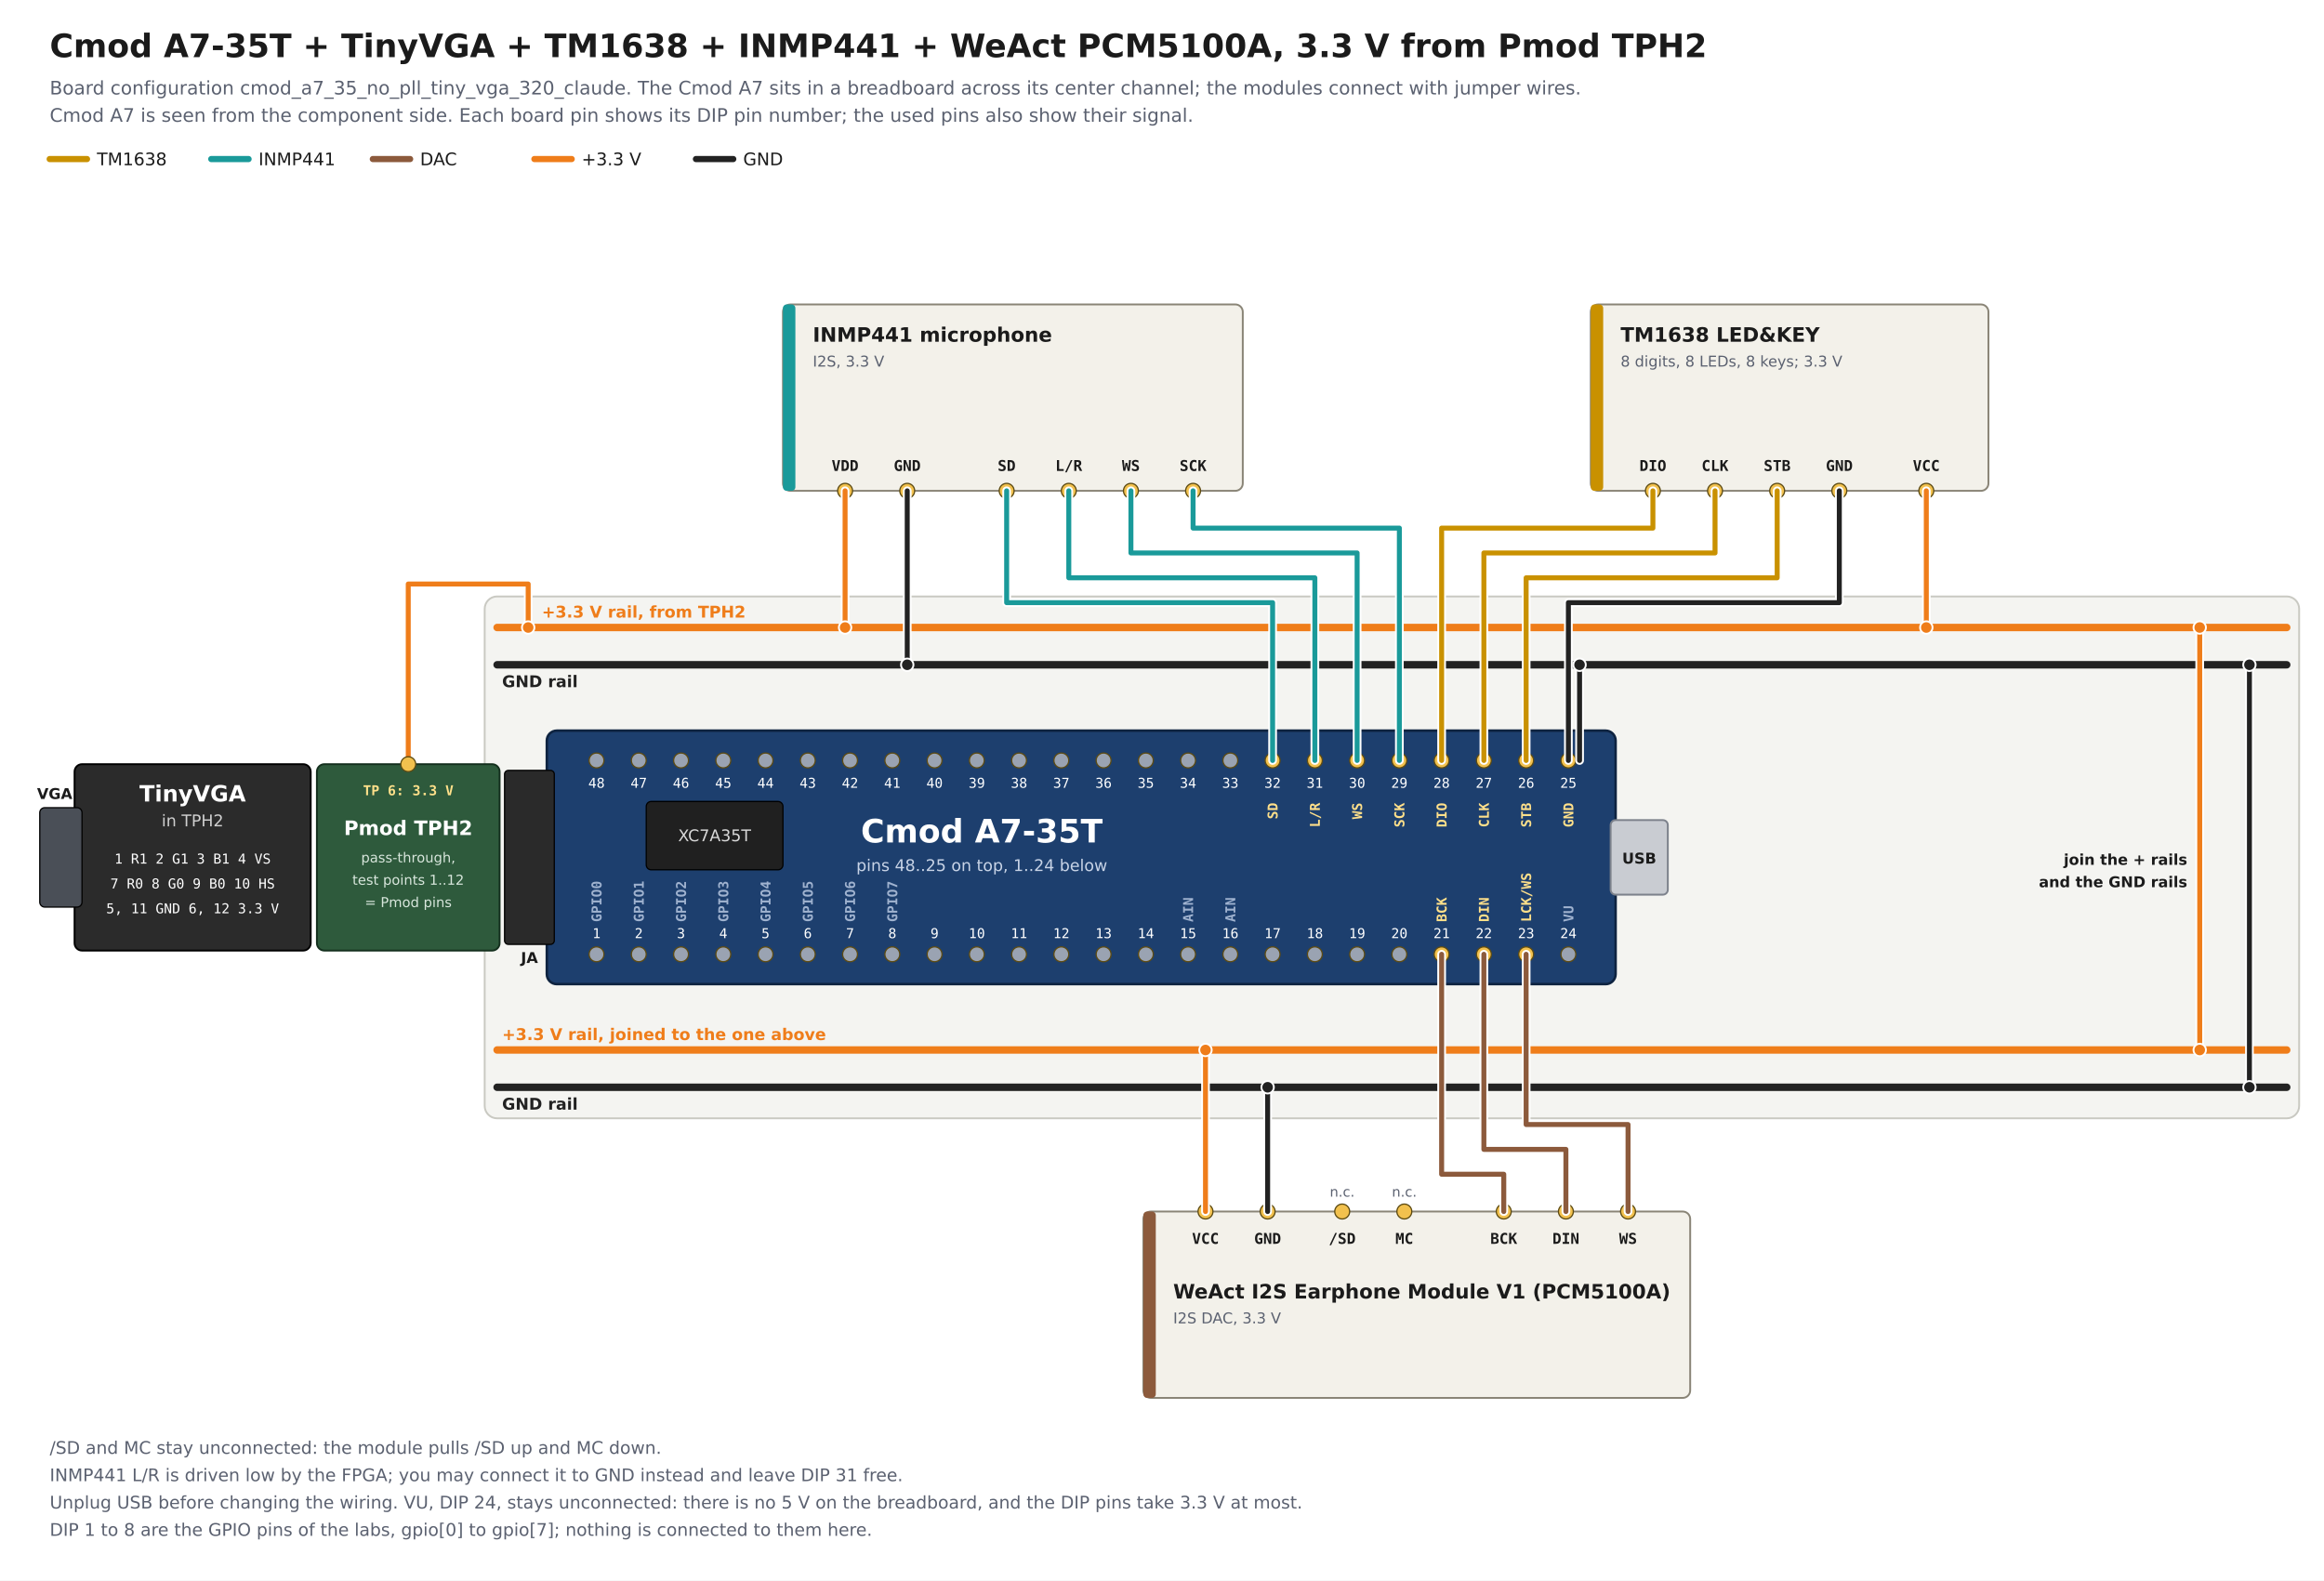
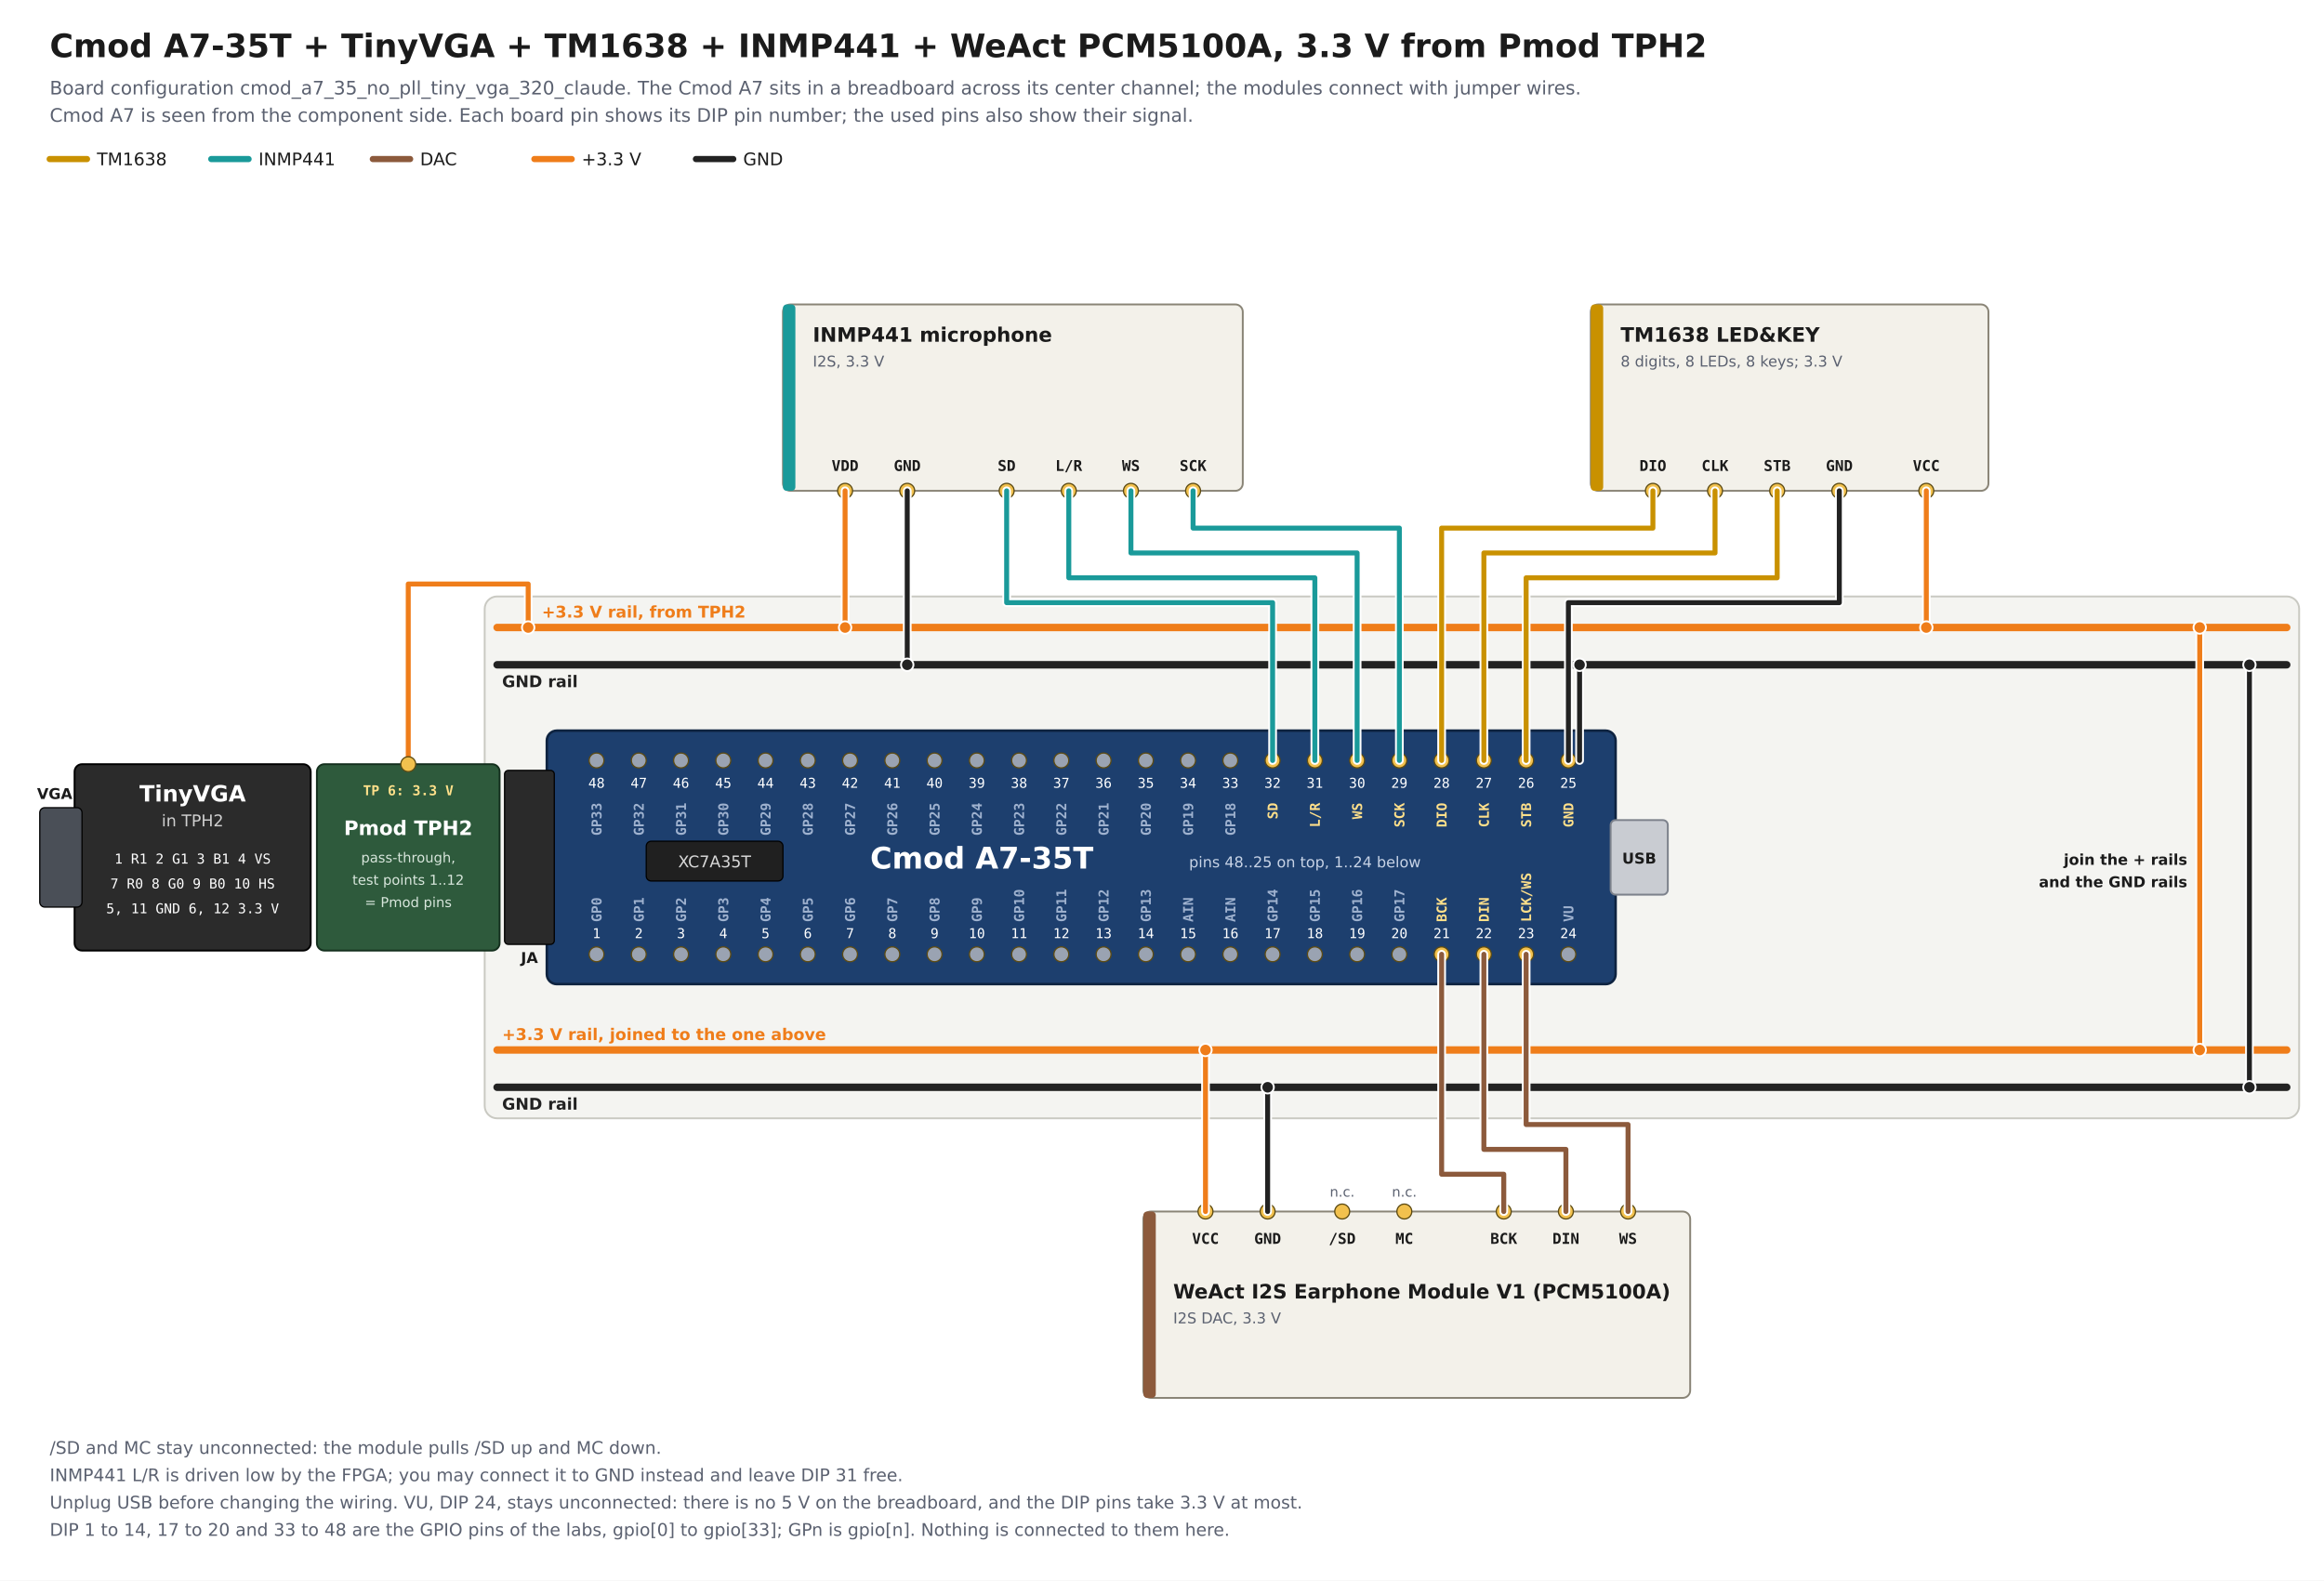
<svg xmlns="http://www.w3.org/2000/svg" width="1870" height="1272" viewBox="0 0 1870 1272">
  <rect width="1870" height="1272" fill="#ffffff" />
  <text x="40" y="46" font-family="DejaVu Sans, Liberation Sans, Arial, sans-serif" font-size="26" font-weight="bold" fill="#1b1b1b" text-anchor="start">Cmod A7-35T + TinyVGA + TM1638 + INMP441 + WeAct PCM5100A, 3.3 V from Pmod TPH2</text>
  <text x="40" y="76" font-family="DejaVu Sans, Liberation Sans, Arial, sans-serif" font-size="15" font-weight="normal" fill="#5b6170" text-anchor="start">Board configuration cmod_a7_35_no_pll_tiny_vga_320_claude. The Cmod A7 sits in a breadboard across its center channel; the modules connect with jumper wires.</text>
  <text x="40" y="98" font-family="DejaVu Sans, Liberation Sans, Arial, sans-serif" font-size="15" font-weight="normal" fill="#5b6170" text-anchor="start">Cmod A7 is seen from the component side. Each board pin shows its DIP pin number; the used pins also show their signal.</text>
  <line x1="40" y1="128" x2="70" y2="128" stroke="#c99100" stroke-width="5" stroke-linecap="round" />
  <text x="78" y="133" font-family="DejaVu Sans, Liberation Sans, Arial, sans-serif" font-size="14" font-weight="normal" fill="#1b1b1b" text-anchor="start">TM1638</text>
  <line x1="170" y1="128" x2="200" y2="128" stroke="#1a9a9a" stroke-width="5" stroke-linecap="round" />
  <text x="208" y="133" font-family="DejaVu Sans, Liberation Sans, Arial, sans-serif" font-size="14" font-weight="normal" fill="#1b1b1b" text-anchor="start">INMP441</text>
  <line x1="300" y1="128" x2="330" y2="128" stroke="#8c5a3c" stroke-width="5" stroke-linecap="round" />
  <text x="338" y="133" font-family="DejaVu Sans, Liberation Sans, Arial, sans-serif" font-size="14" font-weight="normal" fill="#1b1b1b" text-anchor="start">DAC</text>
  <line x1="430" y1="128" x2="460" y2="128" stroke="#ef7d1a" stroke-width="5" stroke-linecap="round" />
  <text x="468" y="133" font-family="DejaVu Sans, Liberation Sans, Arial, sans-serif" font-size="14" font-weight="normal" fill="#1b1b1b" text-anchor="start">+3.3 V</text>
  <line x1="560" y1="128" x2="590" y2="128" stroke="#222222" stroke-width="5" stroke-linecap="round" />
  <text x="598" y="133" font-family="DejaVu Sans, Liberation Sans, Arial, sans-serif" font-size="14" font-weight="normal" fill="#1b1b1b" text-anchor="start">GND</text>
  <g transform="translate(150 0)">
    <rect x="240" y="480" width="1460" height="420" rx="10" fill="#f4f4f1" stroke="#c9c9c2" stroke-width="1.5" />
    <text x="286" y="497" font-family="DejaVu Sans, Liberation Sans, Arial, sans-serif" font-size="13" font-weight="bold" fill="#ef7d1a" text-anchor="start">+3.3 V rail, from TPH2</text>
    <text x="254" y="553" font-family="DejaVu Sans, Liberation Sans, Arial, sans-serif" font-size="13" font-weight="bold" fill="#222222" text-anchor="start">GND rail</text>
    <text x="254" y="837" font-family="DejaVu Sans, Liberation Sans, Arial, sans-serif" font-size="13" font-weight="bold" fill="#ef7d1a" text-anchor="start">+3.3 V rail, joined to the one above</text>
    <text x="254" y="893" font-family="DejaVu Sans, Liberation Sans, Arial, sans-serif" font-size="13" font-weight="bold" fill="#222222" text-anchor="start">GND rail</text>
    <line x1="250" y1="505" x2="1690" y2="505" stroke="#ef7d1a" stroke-width="6" stroke-linecap="round" />
    <line x1="250" y1="535" x2="1690" y2="535" stroke="#222222" stroke-width="6" stroke-linecap="round" />
    <line x1="250" y1="845" x2="1690" y2="845" stroke="#ef7d1a" stroke-width="6" stroke-linecap="round" />
    <line x1="250" y1="875" x2="1690" y2="875" stroke="#222222" stroke-width="6" stroke-linecap="round" />
    <rect x="290" y="588" width="860" height="204" rx="8" fill="#1d3f6e" stroke="#0e2340" stroke-width="2" />
    <rect x="1146" y="660" width="46" height="60" rx="4" fill="#c9ccd2" stroke="#7d828c" stroke-width="1.5" />
    <text x="1169" y="695" font-family="DejaVu Sans, Liberation Sans, Arial, sans-serif" font-size="12" font-weight="bold" fill="#1b1b1b" text-anchor="middle">USB</text>
-     <rect x="370" y="645" width="110" height="55" rx="4" fill="#202020" stroke="#000000" stroke-width="1" />
-     <text x="425" y="677" font-family="DejaVu Sans, Liberation Sans, Arial, sans-serif" font-size="13" font-weight="normal" fill="#d8d8d8" text-anchor="middle">XC7A35T</text>
-     <text x="640" y="678" font-family="DejaVu Sans, Liberation Sans, Arial, sans-serif" font-size="26" font-weight="bold" fill="#ffffff" text-anchor="middle">Cmod A7-35T</text>
-     <text x="640" y="701" font-family="DejaVu Sans, Liberation Sans, Arial, sans-serif" font-size="13" font-weight="normal" fill="#c7d3e6" text-anchor="middle">pins 48..25 on top, 1..24 below</text>
+     <rect x="370" y="677" width="110" height="32" rx="4" fill="#202020" stroke="#000000" stroke-width="1" />
+     <text x="425" y="698" font-family="DejaVu Sans, Liberation Sans, Arial, sans-serif" font-size="13" font-weight="normal" fill="#d8d8d8" text-anchor="middle">XC7A35T</text>
+     <text x="640" y="699" font-family="DejaVu Sans, Liberation Sans, Arial, sans-serif" font-size="24" font-weight="bold" fill="#ffffff" text-anchor="middle">Cmod A7-35T</text>
+     <text x="900" y="698" font-family="DejaVu Sans, Liberation Sans, Arial, sans-serif" font-size="12" font-weight="normal" fill="#c7d3e6" text-anchor="middle">pins 48..25 on top, 1..24 below</text>
    <circle cx="330" cy="768" r="6" fill="#9aa3b2" stroke="#5c4a12" stroke-width="1" />
    <text x="330" y="755" font-family="DejaVu Sans Mono, Liberation Mono, monospace" font-size="11" font-weight="normal" fill="#ffffff" text-anchor="middle">1</text>
-     <text x="334" y="742" font-family="DejaVu Sans Mono, Liberation Mono, monospace" font-size="11" font-weight="bold" fill="#9fb2cf" text-anchor="start" transform="rotate(-90 334 742)">GPIO0</text>
+     <text x="334" y="742" font-family="DejaVu Sans Mono, Liberation Mono, monospace" font-size="11" font-weight="bold" fill="#9fb2cf" text-anchor="start" transform="rotate(-90 334 742)">GP0</text>
    <circle cx="364" cy="768" r="6" fill="#9aa3b2" stroke="#5c4a12" stroke-width="1" />
    <text x="364" y="755" font-family="DejaVu Sans Mono, Liberation Mono, monospace" font-size="11" font-weight="normal" fill="#ffffff" text-anchor="middle">2</text>
-     <text x="368" y="742" font-family="DejaVu Sans Mono, Liberation Mono, monospace" font-size="11" font-weight="bold" fill="#9fb2cf" text-anchor="start" transform="rotate(-90 368 742)">GPIO1</text>
+     <text x="368" y="742" font-family="DejaVu Sans Mono, Liberation Mono, monospace" font-size="11" font-weight="bold" fill="#9fb2cf" text-anchor="start" transform="rotate(-90 368 742)">GP1</text>
    <circle cx="398" cy="768" r="6" fill="#9aa3b2" stroke="#5c4a12" stroke-width="1" />
    <text x="398" y="755" font-family="DejaVu Sans Mono, Liberation Mono, monospace" font-size="11" font-weight="normal" fill="#ffffff" text-anchor="middle">3</text>
-     <text x="402" y="742" font-family="DejaVu Sans Mono, Liberation Mono, monospace" font-size="11" font-weight="bold" fill="#9fb2cf" text-anchor="start" transform="rotate(-90 402 742)">GPIO2</text>
+     <text x="402" y="742" font-family="DejaVu Sans Mono, Liberation Mono, monospace" font-size="11" font-weight="bold" fill="#9fb2cf" text-anchor="start" transform="rotate(-90 402 742)">GP2</text>
    <circle cx="432" cy="768" r="6" fill="#9aa3b2" stroke="#5c4a12" stroke-width="1" />
    <text x="432" y="755" font-family="DejaVu Sans Mono, Liberation Mono, monospace" font-size="11" font-weight="normal" fill="#ffffff" text-anchor="middle">4</text>
-     <text x="436" y="742" font-family="DejaVu Sans Mono, Liberation Mono, monospace" font-size="11" font-weight="bold" fill="#9fb2cf" text-anchor="start" transform="rotate(-90 436 742)">GPIO3</text>
+     <text x="436" y="742" font-family="DejaVu Sans Mono, Liberation Mono, monospace" font-size="11" font-weight="bold" fill="#9fb2cf" text-anchor="start" transform="rotate(-90 436 742)">GP3</text>
    <circle cx="466" cy="768" r="6" fill="#9aa3b2" stroke="#5c4a12" stroke-width="1" />
    <text x="466" y="755" font-family="DejaVu Sans Mono, Liberation Mono, monospace" font-size="11" font-weight="normal" fill="#ffffff" text-anchor="middle">5</text>
-     <text x="470" y="742" font-family="DejaVu Sans Mono, Liberation Mono, monospace" font-size="11" font-weight="bold" fill="#9fb2cf" text-anchor="start" transform="rotate(-90 470 742)">GPIO4</text>
+     <text x="470" y="742" font-family="DejaVu Sans Mono, Liberation Mono, monospace" font-size="11" font-weight="bold" fill="#9fb2cf" text-anchor="start" transform="rotate(-90 470 742)">GP4</text>
    <circle cx="500" cy="768" r="6" fill="#9aa3b2" stroke="#5c4a12" stroke-width="1" />
    <text x="500" y="755" font-family="DejaVu Sans Mono, Liberation Mono, monospace" font-size="11" font-weight="normal" fill="#ffffff" text-anchor="middle">6</text>
-     <text x="504" y="742" font-family="DejaVu Sans Mono, Liberation Mono, monospace" font-size="11" font-weight="bold" fill="#9fb2cf" text-anchor="start" transform="rotate(-90 504 742)">GPIO5</text>
+     <text x="504" y="742" font-family="DejaVu Sans Mono, Liberation Mono, monospace" font-size="11" font-weight="bold" fill="#9fb2cf" text-anchor="start" transform="rotate(-90 504 742)">GP5</text>
    <circle cx="534" cy="768" r="6" fill="#9aa3b2" stroke="#5c4a12" stroke-width="1" />
    <text x="534" y="755" font-family="DejaVu Sans Mono, Liberation Mono, monospace" font-size="11" font-weight="normal" fill="#ffffff" text-anchor="middle">7</text>
-     <text x="538" y="742" font-family="DejaVu Sans Mono, Liberation Mono, monospace" font-size="11" font-weight="bold" fill="#9fb2cf" text-anchor="start" transform="rotate(-90 538 742)">GPIO6</text>
+     <text x="538" y="742" font-family="DejaVu Sans Mono, Liberation Mono, monospace" font-size="11" font-weight="bold" fill="#9fb2cf" text-anchor="start" transform="rotate(-90 538 742)">GP6</text>
    <circle cx="568" cy="768" r="6" fill="#9aa3b2" stroke="#5c4a12" stroke-width="1" />
    <text x="568" y="755" font-family="DejaVu Sans Mono, Liberation Mono, monospace" font-size="11" font-weight="normal" fill="#ffffff" text-anchor="middle">8</text>
-     <text x="572" y="742" font-family="DejaVu Sans Mono, Liberation Mono, monospace" font-size="11" font-weight="bold" fill="#9fb2cf" text-anchor="start" transform="rotate(-90 572 742)">GPIO7</text>
+     <text x="572" y="742" font-family="DejaVu Sans Mono, Liberation Mono, monospace" font-size="11" font-weight="bold" fill="#9fb2cf" text-anchor="start" transform="rotate(-90 572 742)">GP7</text>
    <circle cx="602" cy="768" r="6" fill="#9aa3b2" stroke="#5c4a12" stroke-width="1" />
    <text x="602" y="755" font-family="DejaVu Sans Mono, Liberation Mono, monospace" font-size="11" font-weight="normal" fill="#ffffff" text-anchor="middle">9</text>
+     <text x="606" y="742" font-family="DejaVu Sans Mono, Liberation Mono, monospace" font-size="11" font-weight="bold" fill="#9fb2cf" text-anchor="start" transform="rotate(-90 606 742)">GP8</text>
    <circle cx="636" cy="768" r="6" fill="#9aa3b2" stroke="#5c4a12" stroke-width="1" />
    <text x="636" y="755" font-family="DejaVu Sans Mono, Liberation Mono, monospace" font-size="11" font-weight="normal" fill="#ffffff" text-anchor="middle">10</text>
+     <text x="640" y="742" font-family="DejaVu Sans Mono, Liberation Mono, monospace" font-size="11" font-weight="bold" fill="#9fb2cf" text-anchor="start" transform="rotate(-90 640 742)">GP9</text>
    <circle cx="670" cy="768" r="6" fill="#9aa3b2" stroke="#5c4a12" stroke-width="1" />
    <text x="670" y="755" font-family="DejaVu Sans Mono, Liberation Mono, monospace" font-size="11" font-weight="normal" fill="#ffffff" text-anchor="middle">11</text>
+     <text x="674" y="742" font-family="DejaVu Sans Mono, Liberation Mono, monospace" font-size="11" font-weight="bold" fill="#9fb2cf" text-anchor="start" transform="rotate(-90 674 742)">GP10</text>
    <circle cx="704" cy="768" r="6" fill="#9aa3b2" stroke="#5c4a12" stroke-width="1" />
    <text x="704" y="755" font-family="DejaVu Sans Mono, Liberation Mono, monospace" font-size="11" font-weight="normal" fill="#ffffff" text-anchor="middle">12</text>
+     <text x="708" y="742" font-family="DejaVu Sans Mono, Liberation Mono, monospace" font-size="11" font-weight="bold" fill="#9fb2cf" text-anchor="start" transform="rotate(-90 708 742)">GP11</text>
    <circle cx="738" cy="768" r="6" fill="#9aa3b2" stroke="#5c4a12" stroke-width="1" />
    <text x="738" y="755" font-family="DejaVu Sans Mono, Liberation Mono, monospace" font-size="11" font-weight="normal" fill="#ffffff" text-anchor="middle">13</text>
+     <text x="742" y="742" font-family="DejaVu Sans Mono, Liberation Mono, monospace" font-size="11" font-weight="bold" fill="#9fb2cf" text-anchor="start" transform="rotate(-90 742 742)">GP12</text>
    <circle cx="772" cy="768" r="6" fill="#9aa3b2" stroke="#5c4a12" stroke-width="1" />
    <text x="772" y="755" font-family="DejaVu Sans Mono, Liberation Mono, monospace" font-size="11" font-weight="normal" fill="#ffffff" text-anchor="middle">14</text>
+     <text x="776" y="742" font-family="DejaVu Sans Mono, Liberation Mono, monospace" font-size="11" font-weight="bold" fill="#9fb2cf" text-anchor="start" transform="rotate(-90 776 742)">GP13</text>
    <circle cx="806" cy="768" r="6" fill="#9aa3b2" stroke="#5c4a12" stroke-width="1" />
    <text x="806" y="755" font-family="DejaVu Sans Mono, Liberation Mono, monospace" font-size="11" font-weight="normal" fill="#ffffff" text-anchor="middle">15</text>
    <text x="810" y="742" font-family="DejaVu Sans Mono, Liberation Mono, monospace" font-size="11" font-weight="bold" fill="#9fb2cf" text-anchor="start" transform="rotate(-90 810 742)">AIN</text>
    <circle cx="840" cy="768" r="6" fill="#9aa3b2" stroke="#5c4a12" stroke-width="1" />
    <text x="840" y="755" font-family="DejaVu Sans Mono, Liberation Mono, monospace" font-size="11" font-weight="normal" fill="#ffffff" text-anchor="middle">16</text>
    <text x="844" y="742" font-family="DejaVu Sans Mono, Liberation Mono, monospace" font-size="11" font-weight="bold" fill="#9fb2cf" text-anchor="start" transform="rotate(-90 844 742)">AIN</text>
    <circle cx="874" cy="768" r="6" fill="#9aa3b2" stroke="#5c4a12" stroke-width="1" />
    <text x="874" y="755" font-family="DejaVu Sans Mono, Liberation Mono, monospace" font-size="11" font-weight="normal" fill="#ffffff" text-anchor="middle">17</text>
+     <text x="878" y="742" font-family="DejaVu Sans Mono, Liberation Mono, monospace" font-size="11" font-weight="bold" fill="#9fb2cf" text-anchor="start" transform="rotate(-90 878 742)">GP14</text>
    <circle cx="908" cy="768" r="6" fill="#9aa3b2" stroke="#5c4a12" stroke-width="1" />
    <text x="908" y="755" font-family="DejaVu Sans Mono, Liberation Mono, monospace" font-size="11" font-weight="normal" fill="#ffffff" text-anchor="middle">18</text>
+     <text x="912" y="742" font-family="DejaVu Sans Mono, Liberation Mono, monospace" font-size="11" font-weight="bold" fill="#9fb2cf" text-anchor="start" transform="rotate(-90 912 742)">GP15</text>
    <circle cx="942" cy="768" r="6" fill="#9aa3b2" stroke="#5c4a12" stroke-width="1" />
    <text x="942" y="755" font-family="DejaVu Sans Mono, Liberation Mono, monospace" font-size="11" font-weight="normal" fill="#ffffff" text-anchor="middle">19</text>
+     <text x="946" y="742" font-family="DejaVu Sans Mono, Liberation Mono, monospace" font-size="11" font-weight="bold" fill="#9fb2cf" text-anchor="start" transform="rotate(-90 946 742)">GP16</text>
    <circle cx="976" cy="768" r="6" fill="#9aa3b2" stroke="#5c4a12" stroke-width="1" />
    <text x="976" y="755" font-family="DejaVu Sans Mono, Liberation Mono, monospace" font-size="11" font-weight="normal" fill="#ffffff" text-anchor="middle">20</text>
+     <text x="980" y="742" font-family="DejaVu Sans Mono, Liberation Mono, monospace" font-size="11" font-weight="bold" fill="#9fb2cf" text-anchor="start" transform="rotate(-90 980 742)">GP17</text>
    <circle cx="1010" cy="768" r="6" fill="#f2c14e" stroke="#5c4a12" stroke-width="1" />
    <text x="1010" y="755" font-family="DejaVu Sans Mono, Liberation Mono, monospace" font-size="11" font-weight="normal" fill="#ffffff" text-anchor="middle">21</text>
    <text x="1014" y="742" font-family="DejaVu Sans Mono, Liberation Mono, monospace" font-size="11" font-weight="bold" fill="#ffe08a" text-anchor="start" transform="rotate(-90 1014 742)">BCK</text>
    <circle cx="1044" cy="768" r="6" fill="#f2c14e" stroke="#5c4a12" stroke-width="1" />
    <text x="1044" y="755" font-family="DejaVu Sans Mono, Liberation Mono, monospace" font-size="11" font-weight="normal" fill="#ffffff" text-anchor="middle">22</text>
    <text x="1048" y="742" font-family="DejaVu Sans Mono, Liberation Mono, monospace" font-size="11" font-weight="bold" fill="#ffe08a" text-anchor="start" transform="rotate(-90 1048 742)">DIN</text>
    <circle cx="1078" cy="768" r="6" fill="#f2c14e" stroke="#5c4a12" stroke-width="1" />
    <text x="1078" y="755" font-family="DejaVu Sans Mono, Liberation Mono, monospace" font-size="11" font-weight="normal" fill="#ffffff" text-anchor="middle">23</text>
    <text x="1082" y="742" font-family="DejaVu Sans Mono, Liberation Mono, monospace" font-size="11" font-weight="bold" fill="#ffe08a" text-anchor="start" transform="rotate(-90 1082 742)">LCK/WS</text>
    <circle cx="1112" cy="768" r="6" fill="#9aa3b2" stroke="#5c4a12" stroke-width="1" />
    <text x="1112" y="755" font-family="DejaVu Sans Mono, Liberation Mono, monospace" font-size="11" font-weight="normal" fill="#ffffff" text-anchor="middle">24</text>
    <text x="1116" y="742" font-family="DejaVu Sans Mono, Liberation Mono, monospace" font-size="11" font-weight="bold" fill="#9fb2cf" text-anchor="start" transform="rotate(-90 1116 742)">VU</text>
    <circle cx="1112" cy="612" r="6" fill="#f2c14e" stroke="#5c4a12" stroke-width="1" />
    <text x="1112" y="634" font-family="DejaVu Sans Mono, Liberation Mono, monospace" font-size="11" font-weight="normal" fill="#ffffff" text-anchor="middle">25</text>
    <text x="1116" y="646" font-family="DejaVu Sans Mono, Liberation Mono, monospace" font-size="11" font-weight="bold" fill="#ffe08a" text-anchor="end" transform="rotate(-90 1116 646)">GND</text>
    <circle cx="1078" cy="612" r="6" fill="#f2c14e" stroke="#5c4a12" stroke-width="1" />
    <text x="1078" y="634" font-family="DejaVu Sans Mono, Liberation Mono, monospace" font-size="11" font-weight="normal" fill="#ffffff" text-anchor="middle">26</text>
    <text x="1082" y="646" font-family="DejaVu Sans Mono, Liberation Mono, monospace" font-size="11" font-weight="bold" fill="#ffe08a" text-anchor="end" transform="rotate(-90 1082 646)">STB</text>
    <circle cx="1044" cy="612" r="6" fill="#f2c14e" stroke="#5c4a12" stroke-width="1" />
    <text x="1044" y="634" font-family="DejaVu Sans Mono, Liberation Mono, monospace" font-size="11" font-weight="normal" fill="#ffffff" text-anchor="middle">27</text>
    <text x="1048" y="646" font-family="DejaVu Sans Mono, Liberation Mono, monospace" font-size="11" font-weight="bold" fill="#ffe08a" text-anchor="end" transform="rotate(-90 1048 646)">CLK</text>
    <circle cx="1010" cy="612" r="6" fill="#f2c14e" stroke="#5c4a12" stroke-width="1" />
    <text x="1010" y="634" font-family="DejaVu Sans Mono, Liberation Mono, monospace" font-size="11" font-weight="normal" fill="#ffffff" text-anchor="middle">28</text>
    <text x="1014" y="646" font-family="DejaVu Sans Mono, Liberation Mono, monospace" font-size="11" font-weight="bold" fill="#ffe08a" text-anchor="end" transform="rotate(-90 1014 646)">DIO</text>
    <circle cx="976" cy="612" r="6" fill="#f2c14e" stroke="#5c4a12" stroke-width="1" />
    <text x="976" y="634" font-family="DejaVu Sans Mono, Liberation Mono, monospace" font-size="11" font-weight="normal" fill="#ffffff" text-anchor="middle">29</text>
    <text x="980" y="646" font-family="DejaVu Sans Mono, Liberation Mono, monospace" font-size="11" font-weight="bold" fill="#ffe08a" text-anchor="end" transform="rotate(-90 980 646)">SCK</text>
    <circle cx="942" cy="612" r="6" fill="#f2c14e" stroke="#5c4a12" stroke-width="1" />
    <text x="942" y="634" font-family="DejaVu Sans Mono, Liberation Mono, monospace" font-size="11" font-weight="normal" fill="#ffffff" text-anchor="middle">30</text>
    <text x="946" y="646" font-family="DejaVu Sans Mono, Liberation Mono, monospace" font-size="11" font-weight="bold" fill="#ffe08a" text-anchor="end" transform="rotate(-90 946 646)">WS</text>
    <circle cx="908" cy="612" r="6" fill="#f2c14e" stroke="#5c4a12" stroke-width="1" />
    <text x="908" y="634" font-family="DejaVu Sans Mono, Liberation Mono, monospace" font-size="11" font-weight="normal" fill="#ffffff" text-anchor="middle">31</text>
    <text x="912" y="646" font-family="DejaVu Sans Mono, Liberation Mono, monospace" font-size="11" font-weight="bold" fill="#ffe08a" text-anchor="end" transform="rotate(-90 912 646)">L/R</text>
    <circle cx="874" cy="612" r="6" fill="#f2c14e" stroke="#5c4a12" stroke-width="1" />
    <text x="874" y="634" font-family="DejaVu Sans Mono, Liberation Mono, monospace" font-size="11" font-weight="normal" fill="#ffffff" text-anchor="middle">32</text>
    <text x="878" y="646" font-family="DejaVu Sans Mono, Liberation Mono, monospace" font-size="11" font-weight="bold" fill="#ffe08a" text-anchor="end" transform="rotate(-90 878 646)">SD</text>
    <circle cx="840" cy="612" r="6" fill="#9aa3b2" stroke="#5c4a12" stroke-width="1" />
    <text x="840" y="634" font-family="DejaVu Sans Mono, Liberation Mono, monospace" font-size="11" font-weight="normal" fill="#ffffff" text-anchor="middle">33</text>
+     <text x="844" y="646" font-family="DejaVu Sans Mono, Liberation Mono, monospace" font-size="11" font-weight="bold" fill="#9fb2cf" text-anchor="end" transform="rotate(-90 844 646)">GP18</text>
    <circle cx="806" cy="612" r="6" fill="#9aa3b2" stroke="#5c4a12" stroke-width="1" />
    <text x="806" y="634" font-family="DejaVu Sans Mono, Liberation Mono, monospace" font-size="11" font-weight="normal" fill="#ffffff" text-anchor="middle">34</text>
+     <text x="810" y="646" font-family="DejaVu Sans Mono, Liberation Mono, monospace" font-size="11" font-weight="bold" fill="#9fb2cf" text-anchor="end" transform="rotate(-90 810 646)">GP19</text>
    <circle cx="772" cy="612" r="6" fill="#9aa3b2" stroke="#5c4a12" stroke-width="1" />
    <text x="772" y="634" font-family="DejaVu Sans Mono, Liberation Mono, monospace" font-size="11" font-weight="normal" fill="#ffffff" text-anchor="middle">35</text>
+     <text x="776" y="646" font-family="DejaVu Sans Mono, Liberation Mono, monospace" font-size="11" font-weight="bold" fill="#9fb2cf" text-anchor="end" transform="rotate(-90 776 646)">GP20</text>
    <circle cx="738" cy="612" r="6" fill="#9aa3b2" stroke="#5c4a12" stroke-width="1" />
    <text x="738" y="634" font-family="DejaVu Sans Mono, Liberation Mono, monospace" font-size="11" font-weight="normal" fill="#ffffff" text-anchor="middle">36</text>
+     <text x="742" y="646" font-family="DejaVu Sans Mono, Liberation Mono, monospace" font-size="11" font-weight="bold" fill="#9fb2cf" text-anchor="end" transform="rotate(-90 742 646)">GP21</text>
    <circle cx="704" cy="612" r="6" fill="#9aa3b2" stroke="#5c4a12" stroke-width="1" />
    <text x="704" y="634" font-family="DejaVu Sans Mono, Liberation Mono, monospace" font-size="11" font-weight="normal" fill="#ffffff" text-anchor="middle">37</text>
+     <text x="708" y="646" font-family="DejaVu Sans Mono, Liberation Mono, monospace" font-size="11" font-weight="bold" fill="#9fb2cf" text-anchor="end" transform="rotate(-90 708 646)">GP22</text>
    <circle cx="670" cy="612" r="6" fill="#9aa3b2" stroke="#5c4a12" stroke-width="1" />
    <text x="670" y="634" font-family="DejaVu Sans Mono, Liberation Mono, monospace" font-size="11" font-weight="normal" fill="#ffffff" text-anchor="middle">38</text>
+     <text x="674" y="646" font-family="DejaVu Sans Mono, Liberation Mono, monospace" font-size="11" font-weight="bold" fill="#9fb2cf" text-anchor="end" transform="rotate(-90 674 646)">GP23</text>
    <circle cx="636" cy="612" r="6" fill="#9aa3b2" stroke="#5c4a12" stroke-width="1" />
    <text x="636" y="634" font-family="DejaVu Sans Mono, Liberation Mono, monospace" font-size="11" font-weight="normal" fill="#ffffff" text-anchor="middle">39</text>
+     <text x="640" y="646" font-family="DejaVu Sans Mono, Liberation Mono, monospace" font-size="11" font-weight="bold" fill="#9fb2cf" text-anchor="end" transform="rotate(-90 640 646)">GP24</text>
    <circle cx="602" cy="612" r="6" fill="#9aa3b2" stroke="#5c4a12" stroke-width="1" />
    <text x="602" y="634" font-family="DejaVu Sans Mono, Liberation Mono, monospace" font-size="11" font-weight="normal" fill="#ffffff" text-anchor="middle">40</text>
+     <text x="606" y="646" font-family="DejaVu Sans Mono, Liberation Mono, monospace" font-size="11" font-weight="bold" fill="#9fb2cf" text-anchor="end" transform="rotate(-90 606 646)">GP25</text>
    <circle cx="568" cy="612" r="6" fill="#9aa3b2" stroke="#5c4a12" stroke-width="1" />
    <text x="568" y="634" font-family="DejaVu Sans Mono, Liberation Mono, monospace" font-size="11" font-weight="normal" fill="#ffffff" text-anchor="middle">41</text>
+     <text x="572" y="646" font-family="DejaVu Sans Mono, Liberation Mono, monospace" font-size="11" font-weight="bold" fill="#9fb2cf" text-anchor="end" transform="rotate(-90 572 646)">GP26</text>
    <circle cx="534" cy="612" r="6" fill="#9aa3b2" stroke="#5c4a12" stroke-width="1" />
    <text x="534" y="634" font-family="DejaVu Sans Mono, Liberation Mono, monospace" font-size="11" font-weight="normal" fill="#ffffff" text-anchor="middle">42</text>
+     <text x="538" y="646" font-family="DejaVu Sans Mono, Liberation Mono, monospace" font-size="11" font-weight="bold" fill="#9fb2cf" text-anchor="end" transform="rotate(-90 538 646)">GP27</text>
    <circle cx="500" cy="612" r="6" fill="#9aa3b2" stroke="#5c4a12" stroke-width="1" />
    <text x="500" y="634" font-family="DejaVu Sans Mono, Liberation Mono, monospace" font-size="11" font-weight="normal" fill="#ffffff" text-anchor="middle">43</text>
+     <text x="504" y="646" font-family="DejaVu Sans Mono, Liberation Mono, monospace" font-size="11" font-weight="bold" fill="#9fb2cf" text-anchor="end" transform="rotate(-90 504 646)">GP28</text>
    <circle cx="466" cy="612" r="6" fill="#9aa3b2" stroke="#5c4a12" stroke-width="1" />
    <text x="466" y="634" font-family="DejaVu Sans Mono, Liberation Mono, monospace" font-size="11" font-weight="normal" fill="#ffffff" text-anchor="middle">44</text>
+     <text x="470" y="646" font-family="DejaVu Sans Mono, Liberation Mono, monospace" font-size="11" font-weight="bold" fill="#9fb2cf" text-anchor="end" transform="rotate(-90 470 646)">GP29</text>
    <circle cx="432" cy="612" r="6" fill="#9aa3b2" stroke="#5c4a12" stroke-width="1" />
    <text x="432" y="634" font-family="DejaVu Sans Mono, Liberation Mono, monospace" font-size="11" font-weight="normal" fill="#ffffff" text-anchor="middle">45</text>
+     <text x="436" y="646" font-family="DejaVu Sans Mono, Liberation Mono, monospace" font-size="11" font-weight="bold" fill="#9fb2cf" text-anchor="end" transform="rotate(-90 436 646)">GP30</text>
    <circle cx="398" cy="612" r="6" fill="#9aa3b2" stroke="#5c4a12" stroke-width="1" />
    <text x="398" y="634" font-family="DejaVu Sans Mono, Liberation Mono, monospace" font-size="11" font-weight="normal" fill="#ffffff" text-anchor="middle">46</text>
+     <text x="402" y="646" font-family="DejaVu Sans Mono, Liberation Mono, monospace" font-size="11" font-weight="bold" fill="#9fb2cf" text-anchor="end" transform="rotate(-90 402 646)">GP31</text>
    <circle cx="364" cy="612" r="6" fill="#9aa3b2" stroke="#5c4a12" stroke-width="1" />
    <text x="364" y="634" font-family="DejaVu Sans Mono, Liberation Mono, monospace" font-size="11" font-weight="normal" fill="#ffffff" text-anchor="middle">47</text>
+     <text x="368" y="646" font-family="DejaVu Sans Mono, Liberation Mono, monospace" font-size="11" font-weight="bold" fill="#9fb2cf" text-anchor="end" transform="rotate(-90 368 646)">GP32</text>
    <circle cx="330" cy="612" r="6" fill="#9aa3b2" stroke="#5c4a12" stroke-width="1" />
    <text x="330" y="634" font-family="DejaVu Sans Mono, Liberation Mono, monospace" font-size="11" font-weight="normal" fill="#ffffff" text-anchor="middle">48</text>
+     <text x="334" y="646" font-family="DejaVu Sans Mono, Liberation Mono, monospace" font-size="11" font-weight="bold" fill="#9fb2cf" text-anchor="end" transform="rotate(-90 334 646)">GP33</text>
    <rect x="256" y="620" width="40" height="140" rx="3" fill="#2a2a2a" stroke="#000000" stroke-width="1" />
    <text x="276" y="775" font-family="DejaVu Sans, Liberation Sans, Arial, sans-serif" font-size="12" font-weight="bold" fill="#1b1b1b" text-anchor="middle">JA</text>
    <rect x="105" y="615" width="147" height="150" rx="6" fill="#2e5a3c" stroke="#14301e" stroke-width="1.5" />
    <text x="178.5" y="640" font-family="DejaVu Sans Mono, Liberation Mono, monospace" font-size="11" font-weight="bold" fill="#ffe08a" text-anchor="middle">TP 6: 3.3 V</text>
    <text x="178.5" y="672" font-family="DejaVu Sans, Liberation Sans, Arial, sans-serif" font-size="16" font-weight="bold" fill="#ffffff" text-anchor="middle">Pmod TPH2</text>
    <text x="178.5" y="694" font-family="DejaVu Sans, Liberation Sans, Arial, sans-serif" font-size="11" font-weight="normal" fill="#d8e6dc" text-anchor="middle">pass-through,</text>
    <text x="178.5" y="712" font-family="DejaVu Sans, Liberation Sans, Arial, sans-serif" font-size="11" font-weight="normal" fill="#d8e6dc" text-anchor="middle">test points 1..12</text>
    <text x="178.5" y="730" font-family="DejaVu Sans, Liberation Sans, Arial, sans-serif" font-size="11" font-weight="normal" fill="#d8e6dc" text-anchor="middle">= Pmod pins</text>
    <polyline points="178.5,615 178.5,470 275,470 275,505" fill="none" stroke="#ffffff" stroke-width="7" stroke-linejoin="round" stroke-linecap="round" />
    <polyline points="178.5,615 178.5,470 275,470 275,505" fill="none" stroke="#ef7d1a" stroke-width="4" stroke-linejoin="round" stroke-linecap="round" />
    <circle cx="178.5" cy="615" r="6" fill="#f2c14e" stroke="#5c4a12" stroke-width="1" />
    <circle cx="275" cy="505" r="5" fill="#ef7d1a" stroke="#ffffff" stroke-width="1.5" />
    <rect x="-90" y="615" width="190" height="150" rx="6" fill="#2b2b2b" stroke="#000000" stroke-width="1.5" />
    <rect x="-118" y="650" width="34" height="80" rx="4" fill="#4a4f57" stroke="#000000" stroke-width="1" />
    <text x="5" y="645" font-family="DejaVu Sans, Liberation Sans, Arial, sans-serif" font-size="18" font-weight="bold" fill="#ffffff" text-anchor="middle">TinyVGA</text>
    <text x="5" y="665" font-family="DejaVu Sans, Liberation Sans, Arial, sans-serif" font-size="13" font-weight="normal" fill="#d0d0d0" text-anchor="middle">in TPH2</text>
    <text x="5" y="695" font-family="DejaVu Sans Mono, Liberation Mono, monospace" font-size="11" font-weight="normal" fill="#ffffff" text-anchor="middle">1 R1  2 G1  3 B1  4 VS</text>
    <text x="5" y="715" font-family="DejaVu Sans Mono, Liberation Mono, monospace" font-size="11" font-weight="normal" fill="#ffffff" text-anchor="middle">7 R0  8 G0  9 B0 10 HS</text>
    <text x="5" y="735" font-family="DejaVu Sans Mono, Liberation Mono, monospace" font-size="11" font-weight="normal" fill="#ffffff" text-anchor="middle">5, 11 GND   6, 12 3.3 V</text>
    <text x="-106" y="643" font-family="DejaVu Sans, Liberation Sans, Arial, sans-serif" font-size="12" font-weight="bold" fill="#1b1b1b" text-anchor="middle">VGA</text>
    <polyline points="1121,612 1121,535" fill="none" stroke="#ffffff" stroke-width="7" stroke-linejoin="round" stroke-linecap="round" />
    <polyline points="1121,612 1121,535" fill="none" stroke="#222222" stroke-width="4" stroke-linejoin="round" stroke-linecap="round" />
    <circle cx="1121" cy="535" r="5" fill="#222222" stroke="#ffffff" stroke-width="1.5" />
    <polyline points="1620,505 1620,845" fill="none" stroke="#ffffff" stroke-width="7" stroke-linejoin="round" stroke-linecap="round" />
    <polyline points="1620,505 1620,845" fill="none" stroke="#ef7d1a" stroke-width="4" stroke-linejoin="round" stroke-linecap="round" />
    <circle cx="1620" cy="505" r="5" fill="#ef7d1a" stroke="#ffffff" stroke-width="1.5" />
    <circle cx="1620" cy="845" r="5" fill="#ef7d1a" stroke="#ffffff" stroke-width="1.5" />
    <polyline points="1660,535 1660,875" fill="none" stroke="#ffffff" stroke-width="7" stroke-linejoin="round" stroke-linecap="round" />
    <polyline points="1660,535 1660,875" fill="none" stroke="#222222" stroke-width="4" stroke-linejoin="round" stroke-linecap="round" />
    <circle cx="1660" cy="535" r="5" fill="#222222" stroke="#ffffff" stroke-width="1.5" />
    <circle cx="1660" cy="875" r="5" fill="#222222" stroke="#ffffff" stroke-width="1.5" />
    <text x="1610" y="696" font-family="DejaVu Sans, Liberation Sans, Arial, sans-serif" font-size="12" font-weight="bold" fill="#1b1b1b" text-anchor="end">join the + rails</text>
    <text x="1610" y="714" font-family="DejaVu Sans, Liberation Sans, Arial, sans-serif" font-size="12" font-weight="bold" fill="#1b1b1b" text-anchor="end">and the GND rails</text>
    <rect x="480" y="245" width="370" height="150" rx="6" fill="#f3f1ea" stroke="#8a8577" stroke-width="1.5" />
    <rect x="480" y="245" width="10" height="150" rx="3" fill="#1a9a9a" stroke="none" stroke-width="1" />
    <text x="504" y="275" font-family="DejaVu Sans, Liberation Sans, Arial, sans-serif" font-size="16" font-weight="bold" fill="#1b1b1b" text-anchor="start">INMP441 microphone</text>
    <text x="504" y="295" font-family="DejaVu Sans, Liberation Sans, Arial, sans-serif" font-size="12" font-weight="normal" fill="#5b6170" text-anchor="start">I2S, 3.3 V</text>
    <circle cx="530" cy="395" r="6" fill="#f2c14e" stroke="#5c4a12" stroke-width="1" />
    <text x="530" y="379" font-family="DejaVu Sans Mono, Liberation Mono, monospace" font-size="12" font-weight="bold" fill="#1b1b1b" text-anchor="middle">VDD</text>
    <circle cx="580" cy="395" r="6" fill="#f2c14e" stroke="#5c4a12" stroke-width="1" />
    <text x="580" y="379" font-family="DejaVu Sans Mono, Liberation Mono, monospace" font-size="12" font-weight="bold" fill="#1b1b1b" text-anchor="middle">GND</text>
    <circle cx="660" cy="395" r="6" fill="#f2c14e" stroke="#5c4a12" stroke-width="1" />
    <text x="660" y="379" font-family="DejaVu Sans Mono, Liberation Mono, monospace" font-size="12" font-weight="bold" fill="#1b1b1b" text-anchor="middle">SD</text>
    <circle cx="710" cy="395" r="6" fill="#f2c14e" stroke="#5c4a12" stroke-width="1" />
    <text x="710" y="379" font-family="DejaVu Sans Mono, Liberation Mono, monospace" font-size="12" font-weight="bold" fill="#1b1b1b" text-anchor="middle">L/R</text>
    <circle cx="760" cy="395" r="6" fill="#f2c14e" stroke="#5c4a12" stroke-width="1" />
    <text x="760" y="379" font-family="DejaVu Sans Mono, Liberation Mono, monospace" font-size="12" font-weight="bold" fill="#1b1b1b" text-anchor="middle">WS</text>
    <circle cx="810" cy="395" r="6" fill="#f2c14e" stroke="#5c4a12" stroke-width="1" />
    <text x="810" y="379" font-family="DejaVu Sans Mono, Liberation Mono, monospace" font-size="12" font-weight="bold" fill="#1b1b1b" text-anchor="middle">SCK</text>
    <polyline points="530,395 530,505" fill="none" stroke="#ffffff" stroke-width="7" stroke-linejoin="round" stroke-linecap="round" />
    <polyline points="530,395 530,505" fill="none" stroke="#ef7d1a" stroke-width="4" stroke-linejoin="round" stroke-linecap="round" />
    <circle cx="530" cy="505" r="5" fill="#ef7d1a" stroke="#ffffff" stroke-width="1.5" />
    <polyline points="580,395 580,535" fill="none" stroke="#ffffff" stroke-width="7" stroke-linejoin="round" stroke-linecap="round" />
    <polyline points="580,395 580,535" fill="none" stroke="#222222" stroke-width="4" stroke-linejoin="round" stroke-linecap="round" />
    <circle cx="580" cy="535" r="5" fill="#222222" stroke="#ffffff" stroke-width="1.5" />
    <polyline points="976,612 976,425 810,425 810,395" fill="none" stroke="#ffffff" stroke-width="7" stroke-linejoin="round" stroke-linecap="round" />
    <polyline points="976,612 976,425 810,425 810,395" fill="none" stroke="#1a9a9a" stroke-width="4" stroke-linejoin="round" stroke-linecap="round" />
    <polyline points="942,612 942,445 760,445 760,395" fill="none" stroke="#ffffff" stroke-width="7" stroke-linejoin="round" stroke-linecap="round" />
    <polyline points="942,612 942,445 760,445 760,395" fill="none" stroke="#1a9a9a" stroke-width="4" stroke-linejoin="round" stroke-linecap="round" />
    <polyline points="908,612 908,465 710,465 710,395" fill="none" stroke="#ffffff" stroke-width="7" stroke-linejoin="round" stroke-linecap="round" />
    <polyline points="908,612 908,465 710,465 710,395" fill="none" stroke="#1a9a9a" stroke-width="4" stroke-linejoin="round" stroke-linecap="round" />
    <polyline points="874,612 874,485 660,485 660,395" fill="none" stroke="#ffffff" stroke-width="7" stroke-linejoin="round" stroke-linecap="round" />
    <polyline points="874,612 874,485 660,485 660,395" fill="none" stroke="#1a9a9a" stroke-width="4" stroke-linejoin="round" stroke-linecap="round" />
    <rect x="1130" y="245" width="320" height="150" rx="6" fill="#f3f1ea" stroke="#8a8577" stroke-width="1.5" />
    <rect x="1130" y="245" width="10" height="150" rx="3" fill="#c99100" stroke="none" stroke-width="1" />
    <text x="1154" y="275" font-family="DejaVu Sans, Liberation Sans, Arial, sans-serif" font-size="16" font-weight="bold" fill="#1b1b1b" text-anchor="start">TM1638 LED&amp;KEY</text>
    <text x="1154" y="295" font-family="DejaVu Sans, Liberation Sans, Arial, sans-serif" font-size="12" font-weight="normal" fill="#5b6170" text-anchor="start">8 digits, 8 LEDs, 8 keys; 3.3 V</text>
    <circle cx="1180" cy="395" r="6" fill="#f2c14e" stroke="#5c4a12" stroke-width="1" />
    <text x="1180" y="379" font-family="DejaVu Sans Mono, Liberation Mono, monospace" font-size="12" font-weight="bold" fill="#1b1b1b" text-anchor="middle">DIO</text>
    <circle cx="1230" cy="395" r="6" fill="#f2c14e" stroke="#5c4a12" stroke-width="1" />
    <text x="1230" y="379" font-family="DejaVu Sans Mono, Liberation Mono, monospace" font-size="12" font-weight="bold" fill="#1b1b1b" text-anchor="middle">CLK</text>
    <circle cx="1280" cy="395" r="6" fill="#f2c14e" stroke="#5c4a12" stroke-width="1" />
    <text x="1280" y="379" font-family="DejaVu Sans Mono, Liberation Mono, monospace" font-size="12" font-weight="bold" fill="#1b1b1b" text-anchor="middle">STB</text>
    <circle cx="1330" cy="395" r="6" fill="#f2c14e" stroke="#5c4a12" stroke-width="1" />
    <text x="1330" y="379" font-family="DejaVu Sans Mono, Liberation Mono, monospace" font-size="12" font-weight="bold" fill="#1b1b1b" text-anchor="middle">GND</text>
    <circle cx="1400" cy="395" r="6" fill="#f2c14e" stroke="#5c4a12" stroke-width="1" />
    <text x="1400" y="379" font-family="DejaVu Sans Mono, Liberation Mono, monospace" font-size="12" font-weight="bold" fill="#1b1b1b" text-anchor="middle">VCC</text>
    <polyline points="1400,395 1400,505" fill="none" stroke="#ffffff" stroke-width="7" stroke-linejoin="round" stroke-linecap="round" />
    <polyline points="1400,395 1400,505" fill="none" stroke="#ef7d1a" stroke-width="4" stroke-linejoin="round" stroke-linecap="round" />
    <circle cx="1400" cy="505" r="5" fill="#ef7d1a" stroke="#ffffff" stroke-width="1.5" />
    <polyline points="1010,612 1010,425 1180,425 1180,395" fill="none" stroke="#ffffff" stroke-width="7" stroke-linejoin="round" stroke-linecap="round" />
    <polyline points="1010,612 1010,425 1180,425 1180,395" fill="none" stroke="#c99100" stroke-width="4" stroke-linejoin="round" stroke-linecap="round" />
    <polyline points="1044,612 1044,445 1230,445 1230,395" fill="none" stroke="#ffffff" stroke-width="7" stroke-linejoin="round" stroke-linecap="round" />
    <polyline points="1044,612 1044,445 1230,445 1230,395" fill="none" stroke="#c99100" stroke-width="4" stroke-linejoin="round" stroke-linecap="round" />
    <polyline points="1078,612 1078,465 1280,465 1280,395" fill="none" stroke="#ffffff" stroke-width="7" stroke-linejoin="round" stroke-linecap="round" />
    <polyline points="1078,612 1078,465 1280,465 1280,395" fill="none" stroke="#c99100" stroke-width="4" stroke-linejoin="round" stroke-linecap="round" />
    <polyline points="1112,612 1112,485 1330,485 1330,395" fill="none" stroke="#ffffff" stroke-width="7" stroke-linejoin="round" stroke-linecap="round" />
    <polyline points="1112,612 1112,485 1330,485 1330,395" fill="none" stroke="#222222" stroke-width="4" stroke-linejoin="round" stroke-linecap="round" />
    <rect x="770" y="975" width="440" height="150" rx="6" fill="#f3f1ea" stroke="#8a8577" stroke-width="1.5" />
    <rect x="770" y="975" width="10" height="150" rx="3" fill="#8c5a3c" stroke="none" stroke-width="1" />
    <text x="794" y="1045" font-family="DejaVu Sans, Liberation Sans, Arial, sans-serif" font-size="16" font-weight="bold" fill="#1b1b1b" text-anchor="start">WeAct I2S Earphone Module V1 (PCM5100A)</text>
    <text x="794" y="1065" font-family="DejaVu Sans, Liberation Sans, Arial, sans-serif" font-size="12" font-weight="normal" fill="#5b6170" text-anchor="start">I2S DAC, 3.3 V</text>
    <circle cx="820" cy="975" r="6" fill="#f2c14e" stroke="#5c4a12" stroke-width="1" />
    <text x="820" y="1001" font-family="DejaVu Sans Mono, Liberation Mono, monospace" font-size="12" font-weight="bold" fill="#1b1b1b" text-anchor="middle">VCC</text>
    <circle cx="870" cy="975" r="6" fill="#f2c14e" stroke="#5c4a12" stroke-width="1" />
    <text x="870" y="1001" font-family="DejaVu Sans Mono, Liberation Mono, monospace" font-size="12" font-weight="bold" fill="#1b1b1b" text-anchor="middle">GND</text>
    <circle cx="930" cy="975" r="6" fill="#f2c14e" stroke="#5c4a12" stroke-width="1" />
    <text x="930" y="1001" font-family="DejaVu Sans Mono, Liberation Mono, monospace" font-size="12" font-weight="bold" fill="#1b1b1b" text-anchor="middle">/SD</text>
    <circle cx="980" cy="975" r="6" fill="#f2c14e" stroke="#5c4a12" stroke-width="1" />
    <text x="980" y="1001" font-family="DejaVu Sans Mono, Liberation Mono, monospace" font-size="12" font-weight="bold" fill="#1b1b1b" text-anchor="middle">MC</text>
    <circle cx="1060" cy="975" r="6" fill="#f2c14e" stroke="#5c4a12" stroke-width="1" />
    <text x="1060" y="1001" font-family="DejaVu Sans Mono, Liberation Mono, monospace" font-size="12" font-weight="bold" fill="#1b1b1b" text-anchor="middle">BCK</text>
    <circle cx="1110" cy="975" r="6" fill="#f2c14e" stroke="#5c4a12" stroke-width="1" />
    <text x="1110" y="1001" font-family="DejaVu Sans Mono, Liberation Mono, monospace" font-size="12" font-weight="bold" fill="#1b1b1b" text-anchor="middle">DIN</text>
    <circle cx="1160" cy="975" r="6" fill="#f2c14e" stroke="#5c4a12" stroke-width="1" />
    <text x="1160" y="1001" font-family="DejaVu Sans Mono, Liberation Mono, monospace" font-size="12" font-weight="bold" fill="#1b1b1b" text-anchor="middle">WS</text>
    <polyline points="820,975 820,845" fill="none" stroke="#ffffff" stroke-width="7" stroke-linejoin="round" stroke-linecap="round" />
    <polyline points="820,975 820,845" fill="none" stroke="#ef7d1a" stroke-width="4" stroke-linejoin="round" stroke-linecap="round" />
    <circle cx="820" cy="845" r="5" fill="#ef7d1a" stroke="#ffffff" stroke-width="1.5" />
    <polyline points="870,975 870,875" fill="none" stroke="#ffffff" stroke-width="7" stroke-linejoin="round" stroke-linecap="round" />
    <polyline points="870,975 870,875" fill="none" stroke="#222222" stroke-width="4" stroke-linejoin="round" stroke-linecap="round" />
    <circle cx="870" cy="875" r="5" fill="#222222" stroke="#ffffff" stroke-width="1.5" />
    <text x="930" y="963" font-family="DejaVu Sans, Liberation Sans, Arial, sans-serif" font-size="11" font-weight="normal" fill="#5b6170" text-anchor="middle">n.c.</text>
    <text x="980" y="963" font-family="DejaVu Sans, Liberation Sans, Arial, sans-serif" font-size="11" font-weight="normal" fill="#5b6170" text-anchor="middle">n.c.</text>
    <polyline points="1010,768 1010,945 1060,945 1060,975" fill="none" stroke="#ffffff" stroke-width="7" stroke-linejoin="round" stroke-linecap="round" />
    <polyline points="1010,768 1010,945 1060,945 1060,975" fill="none" stroke="#8c5a3c" stroke-width="4" stroke-linejoin="round" stroke-linecap="round" />
    <polyline points="1044,768 1044,925 1110,925 1110,975" fill="none" stroke="#ffffff" stroke-width="7" stroke-linejoin="round" stroke-linecap="round" />
    <polyline points="1044,768 1044,925 1110,925 1110,975" fill="none" stroke="#8c5a3c" stroke-width="4" stroke-linejoin="round" stroke-linecap="round" />
    <polyline points="1078,768 1078,905 1160,905 1160,975" fill="none" stroke="#ffffff" stroke-width="7" stroke-linejoin="round" stroke-linecap="round" />
    <polyline points="1078,768 1078,905 1160,905 1160,975" fill="none" stroke="#8c5a3c" stroke-width="4" stroke-linejoin="round" stroke-linecap="round" />
  </g>
  <text x="40" y="1170" font-family="DejaVu Sans, Liberation Sans, Arial, sans-serif" font-size="14" font-weight="normal" fill="#5b6170" text-anchor="start">/SD and MC stay unconnected: the module pulls /SD up and MC down.</text>
  <text x="40" y="1192" font-family="DejaVu Sans, Liberation Sans, Arial, sans-serif" font-size="14" font-weight="normal" fill="#5b6170" text-anchor="start">INMP441 L/R is driven low by the FPGA; you may connect it to GND instead and leave DIP 31 free.</text>
  <text x="40" y="1214" font-family="DejaVu Sans, Liberation Sans, Arial, sans-serif" font-size="14" font-weight="normal" fill="#5b6170" text-anchor="start">Unplug USB before changing the wiring. VU, DIP 24, stays unconnected: there is no 5 V on the breadboard, and the DIP pins take 3.3 V at most.</text>
-   <text x="40" y="1236" font-family="DejaVu Sans, Liberation Sans, Arial, sans-serif" font-size="14" font-weight="normal" fill="#5b6170" text-anchor="start">DIP 1 to 8 are the GPIO pins of the labs, gpio[0] to gpio[7]; nothing is connected to them here.</text>
+   <text x="40" y="1236" font-family="DejaVu Sans, Liberation Sans, Arial, sans-serif" font-size="14" font-weight="normal" fill="#5b6170" text-anchor="start">DIP 1 to 14, 17 to 20 and 33 to 48 are the GPIO pins of the labs, gpio[0] to gpio[33]; GPn is gpio[n]. Nothing is connected to them here.</text>
</svg>
